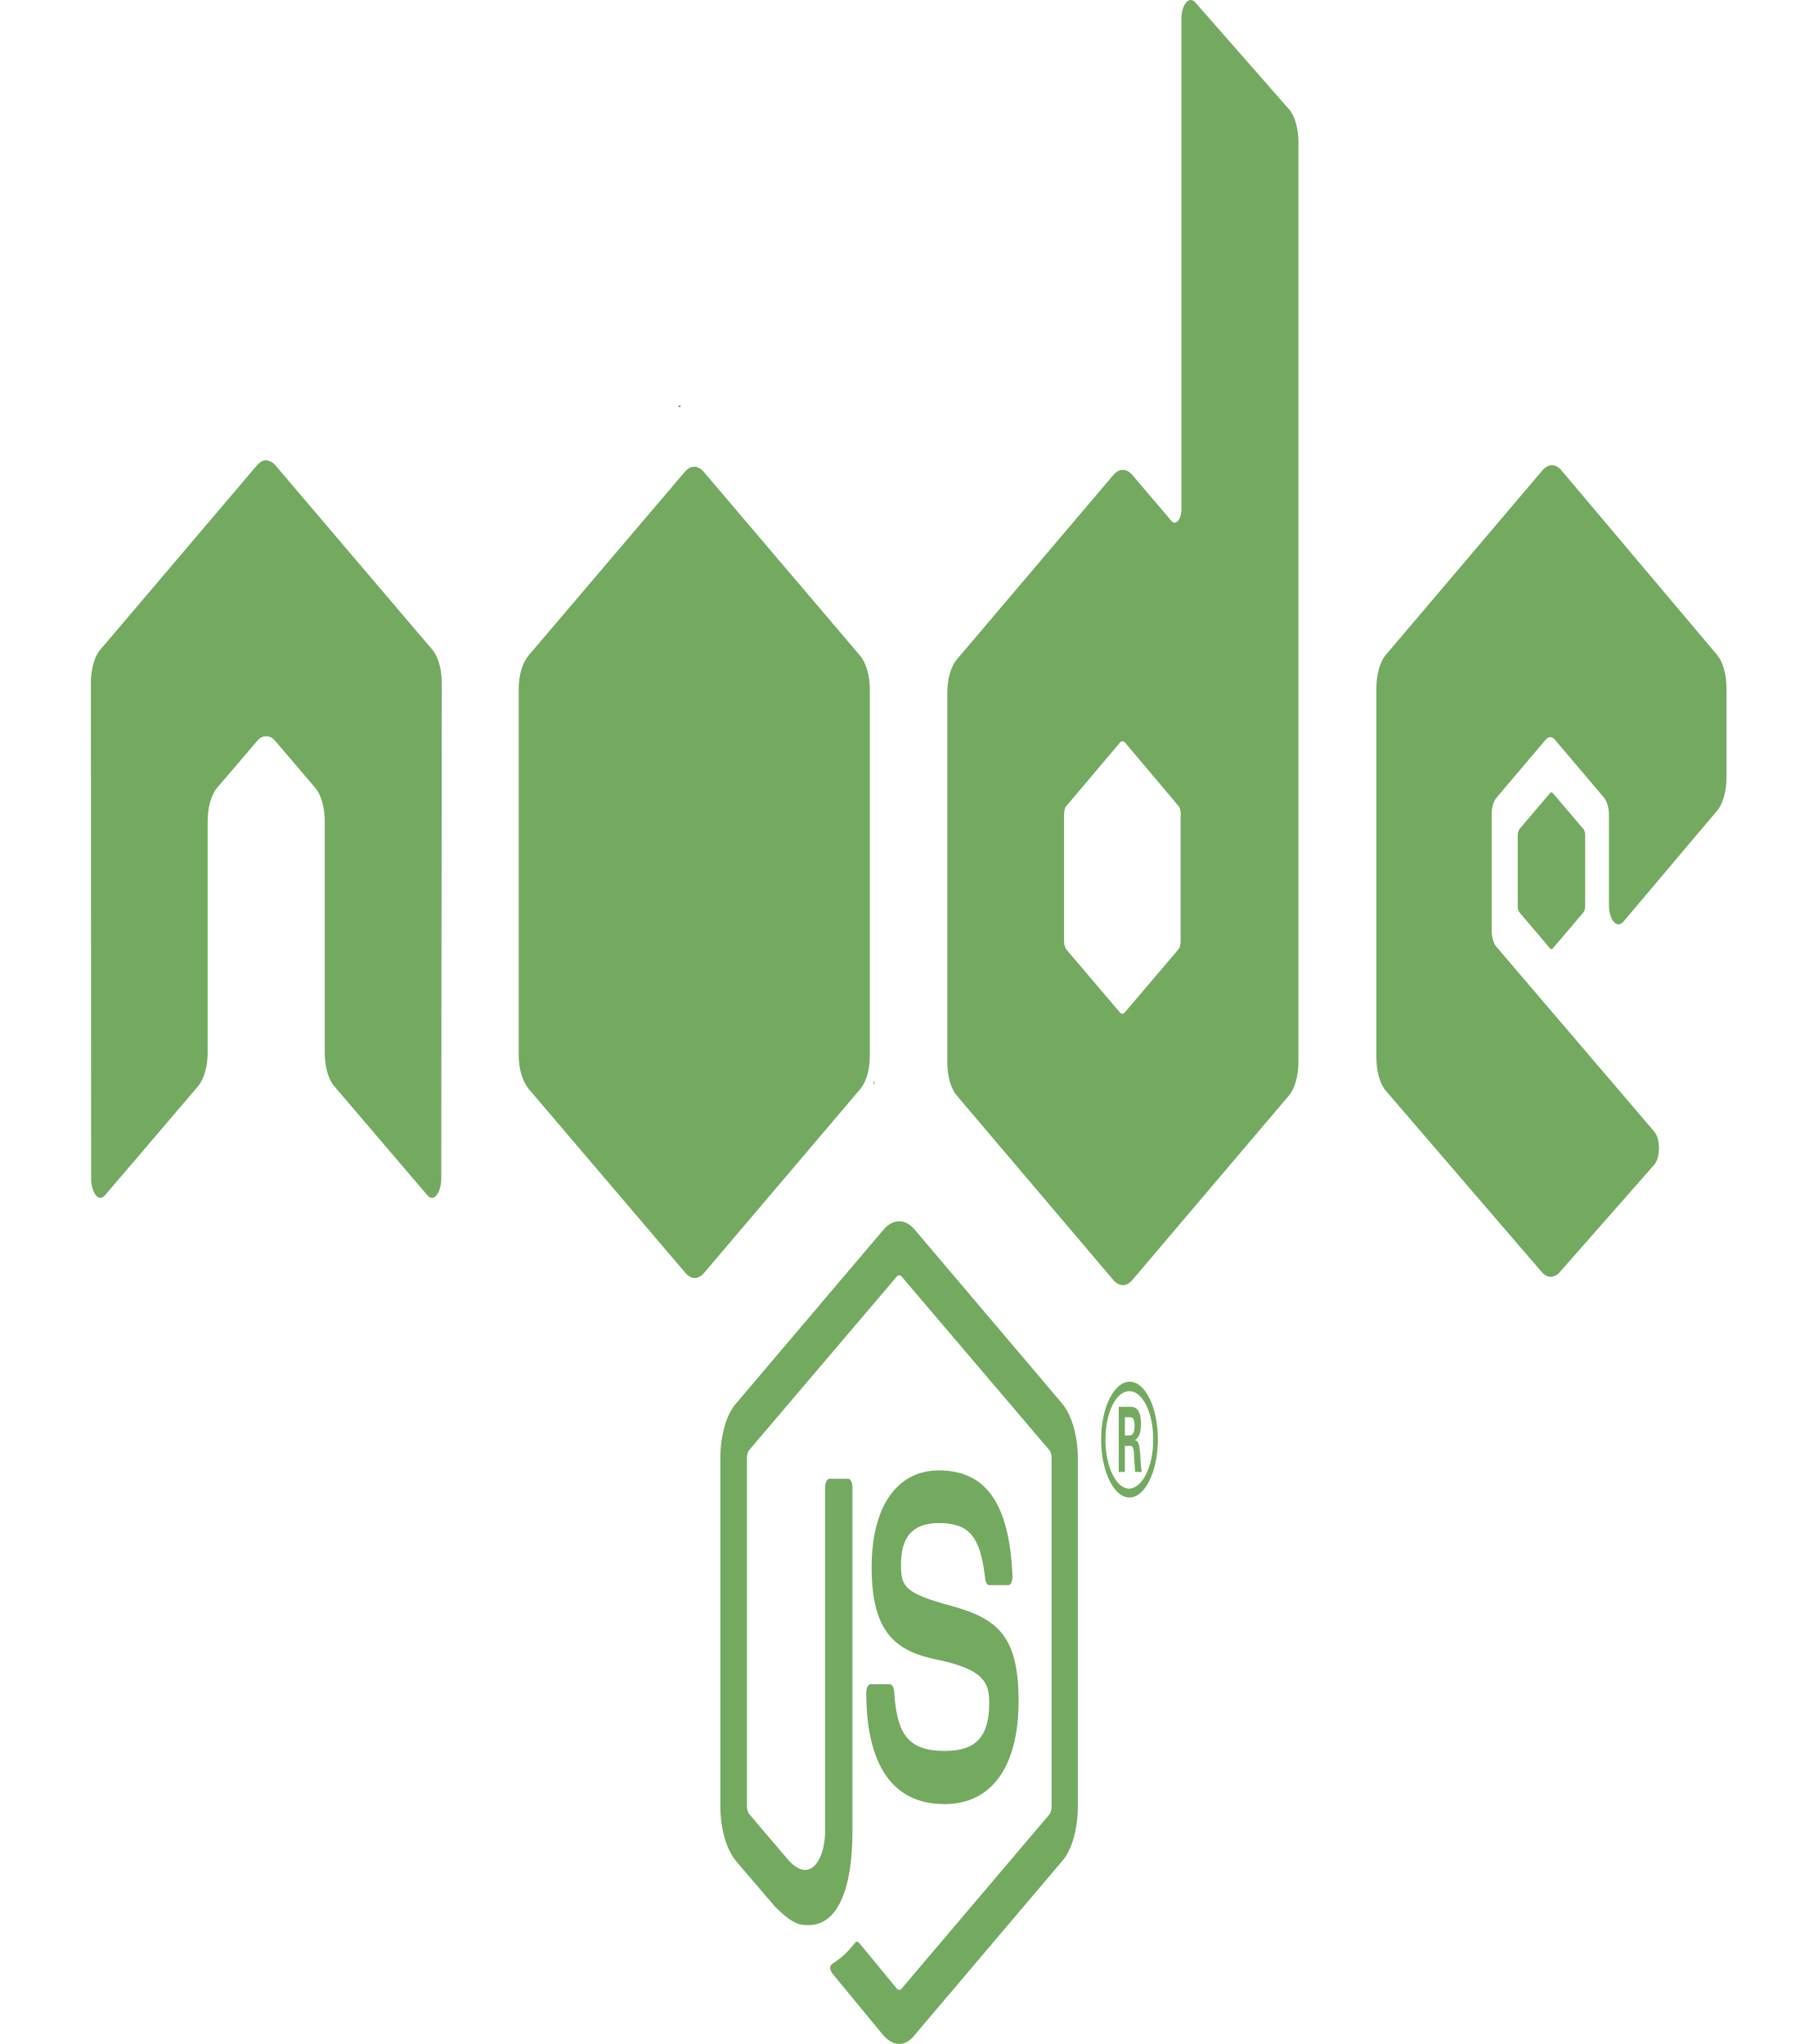
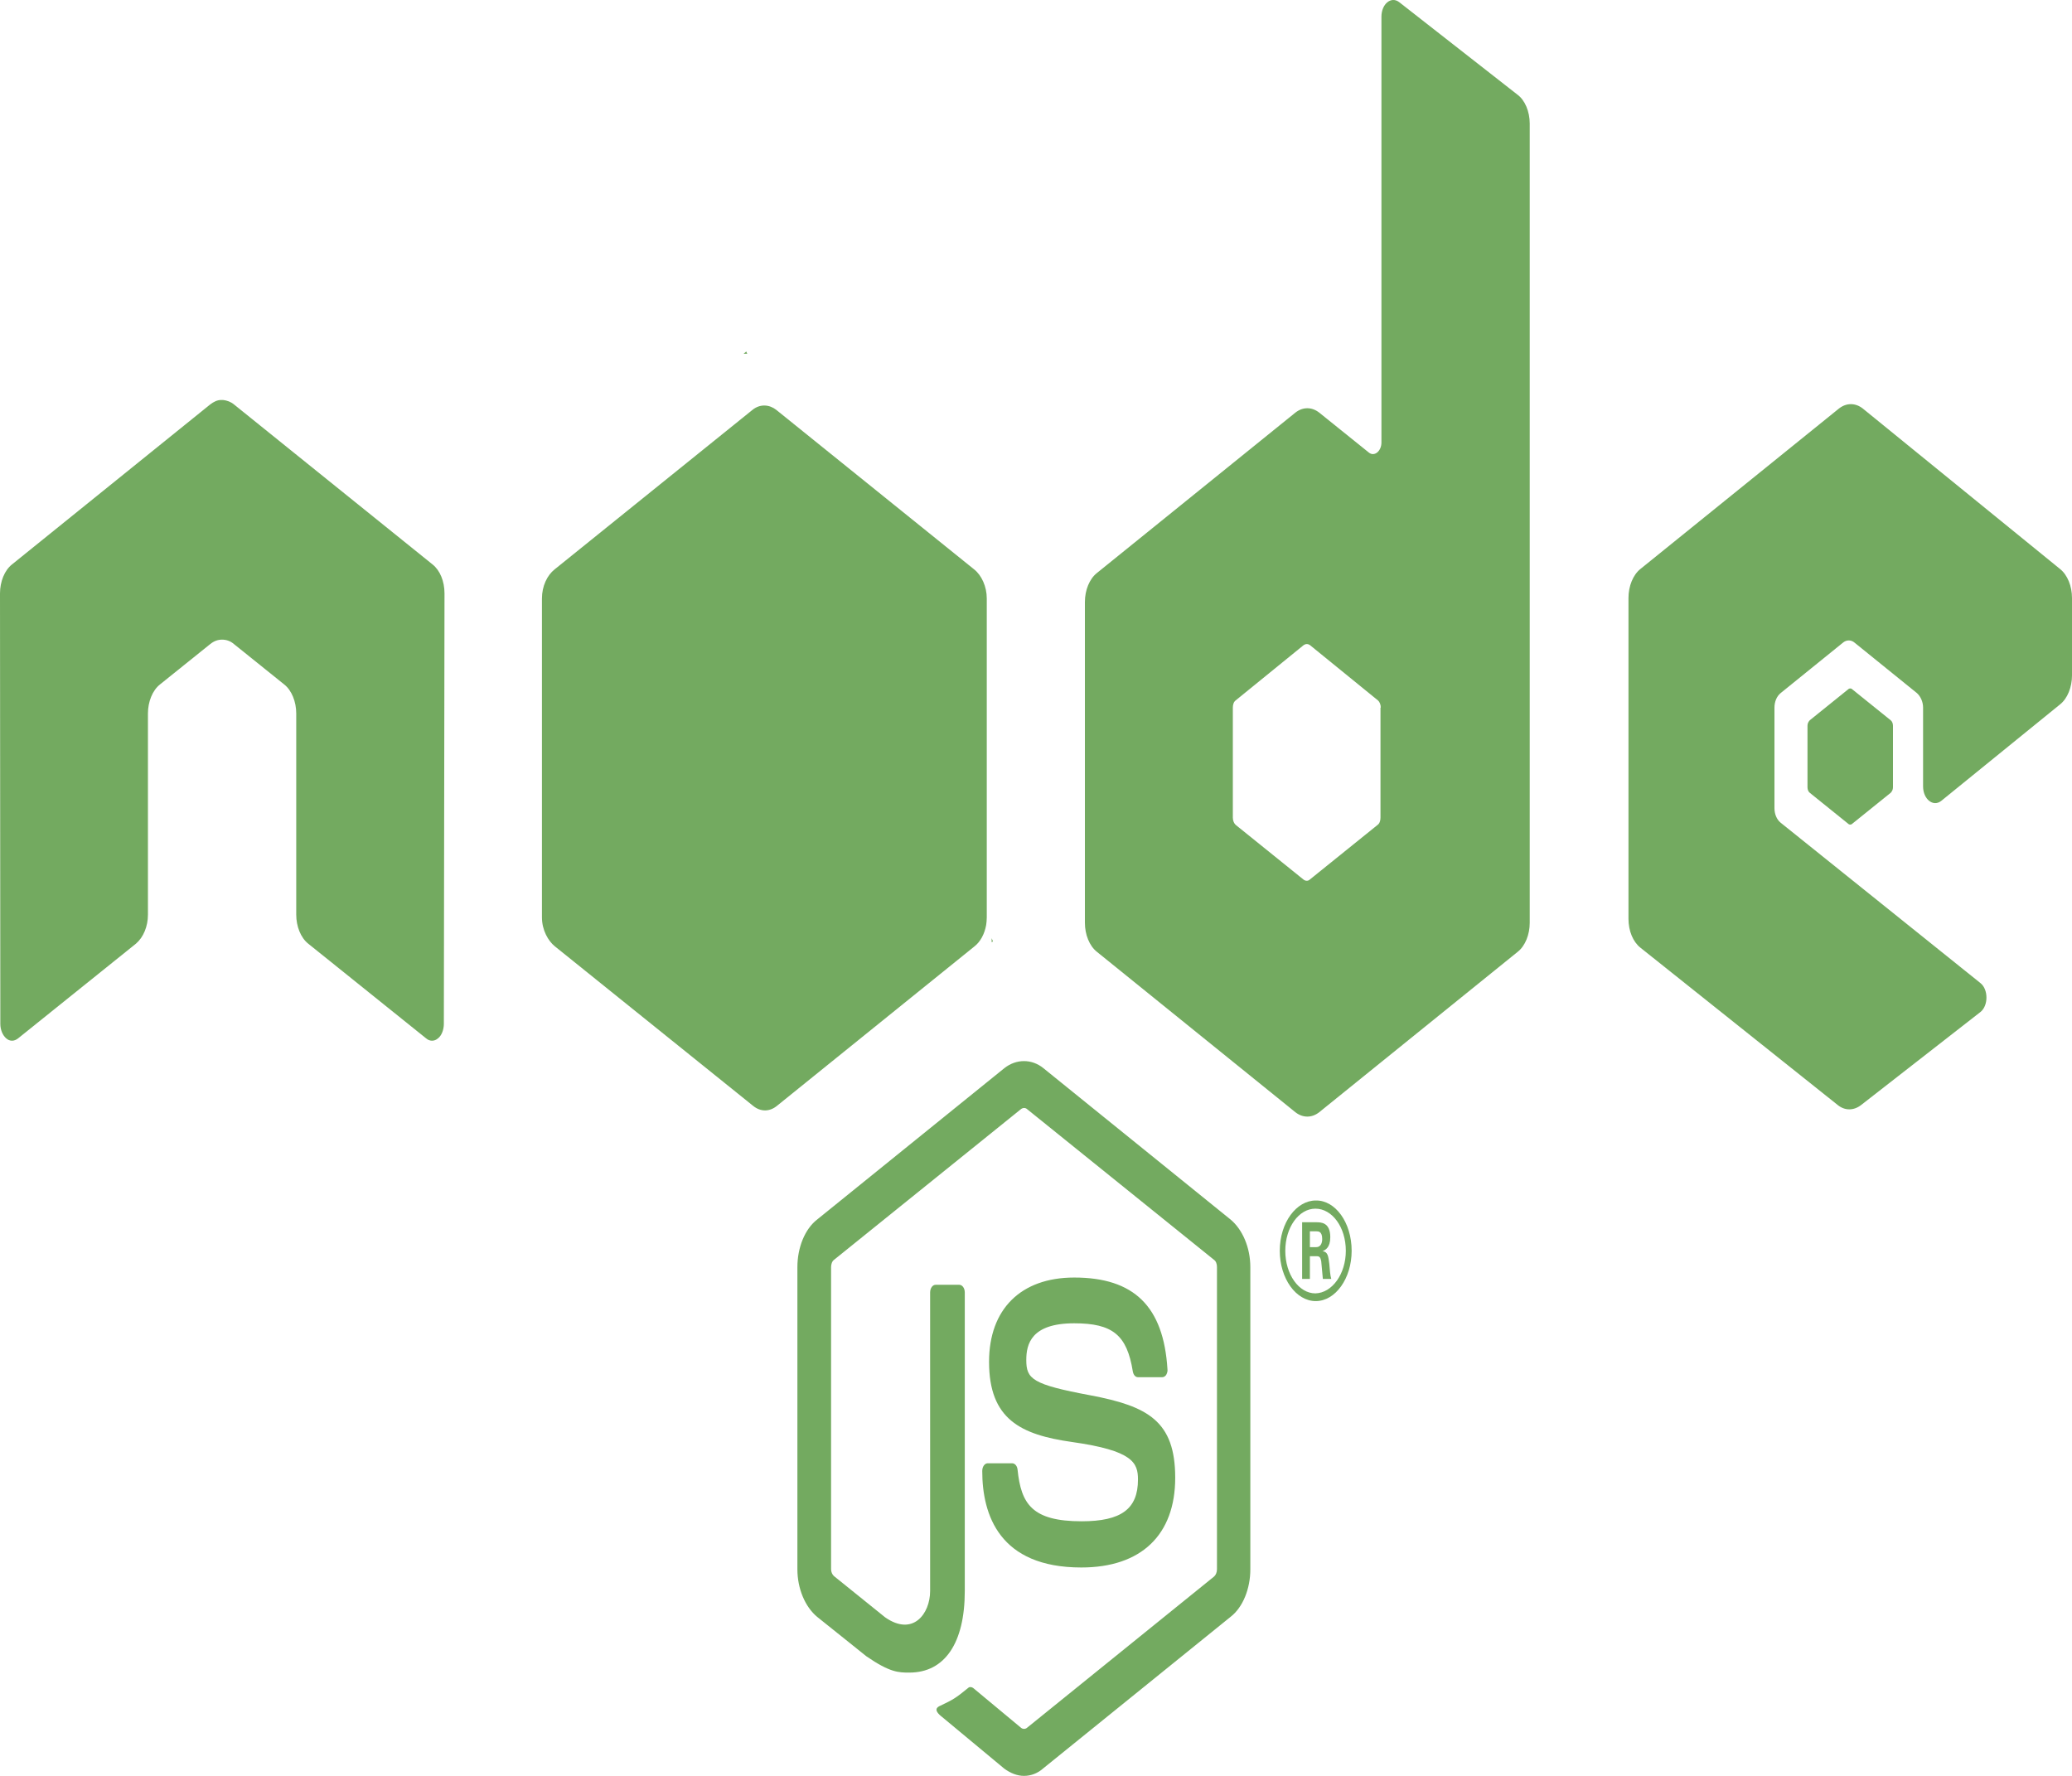
- <svg xmlns="http://www.w3.org/2000/svg" width="40" height="45" viewBox="0 0 40 50" fill="none">
-   <path d="M19.769 50C19.637 50 19.506 49.923 19.387 49.796L18.188 48.342C18.006 48.138 18.094 48.061 18.156 48.023C18.394 47.857 18.444 47.819 18.7 47.513C18.725 47.487 18.762 47.5 18.788 47.525L19.712 48.648C19.744 48.686 19.794 48.686 19.825 48.648L23.438 44.388C23.469 44.349 23.494 44.273 23.494 44.184V35.675C23.494 35.586 23.475 35.51 23.438 35.471L19.825 31.224C19.794 31.186 19.75 31.186 19.712 31.224L16.1 35.471C16.062 35.51 16.044 35.599 16.044 35.675V44.184C16.044 44.26 16.069 44.337 16.1 44.375L17.087 45.535C17.625 46.084 17.956 45.434 17.956 44.796V36.39C17.956 36.275 18 36.173 18.062 36.173H18.519C18.575 36.173 18.625 36.262 18.625 36.39V44.796C18.625 46.263 18.238 47.092 17.556 47.092C17.35 47.092 17.181 47.092 16.725 46.633L15.775 45.523C15.544 45.242 15.394 44.732 15.394 44.184V35.675C15.394 35.127 15.537 34.604 15.775 34.336L19.387 30.076C19.619 29.808 19.919 29.808 20.144 30.076L23.756 34.336C23.988 34.617 24.137 35.127 24.137 35.675V44.184C24.137 44.732 23.994 45.255 23.756 45.523L20.144 49.783C20.038 49.923 19.906 50 19.769 50V50ZM22.688 41.607C22.688 40.012 22.163 39.591 21.05 39.285C19.925 38.979 19.812 38.826 19.812 38.29C19.812 37.844 19.906 37.257 20.738 37.257C21.481 37.257 21.756 37.589 21.869 38.609C21.881 38.711 21.919 38.775 21.969 38.775H22.438C22.469 38.775 22.494 38.75 22.512 38.711C22.531 38.66 22.544 38.609 22.538 38.545C22.462 36.785 21.894 35.969 20.738 35.969C19.706 35.969 19.094 36.862 19.094 38.341C19.094 39.961 19.706 40.395 20.694 40.599C21.875 40.842 21.969 41.186 21.969 41.658C21.969 42.487 21.644 42.831 20.881 42.831C19.925 42.831 19.712 42.347 19.644 41.377C19.637 41.275 19.594 41.199 19.538 41.199H19.069C19.012 41.199 18.962 41.288 18.962 41.416C18.962 42.653 19.294 44.132 20.875 44.132C22.031 44.132 22.688 43.214 22.688 41.607V41.607ZM26.094 35.216C26.094 35.994 25.781 36.632 25.4 36.632C25.019 36.632 24.706 35.994 24.706 35.216C24.706 34.413 25.031 33.8 25.4 33.8C25.775 33.788 26.094 34.413 26.094 35.216ZM25.981 35.216C25.981 34.553 25.719 34.03 25.394 34.03C25.075 34.03 24.812 34.553 24.812 35.216C24.812 35.88 25.075 36.415 25.394 36.415C25.719 36.403 25.981 35.867 25.981 35.216ZM25.7 36.007H25.538C25.531 35.931 25.506 35.522 25.506 35.51C25.494 35.42 25.481 35.369 25.425 35.369H25.288V36.007H25.137V34.413H25.406C25.5 34.413 25.681 34.413 25.681 34.834C25.681 35.127 25.587 35.191 25.531 35.229C25.637 35.242 25.644 35.382 25.663 35.586C25.669 35.714 25.681 35.931 25.7 36.007V36.007ZM25.525 34.885C25.525 34.668 25.45 34.668 25.413 34.668H25.288V35.114H25.406C25.506 35.114 25.525 34.974 25.525 34.885V34.885ZM8.581 16.708C8.581 16.363 8.494 16.057 8.35 15.892L4.519 11.389C4.456 11.312 4.381 11.274 4.306 11.261H4.269C4.194 11.261 4.125 11.312 4.056 11.389L0.231 15.892C0.087 16.057 0 16.376 0 16.708L0.006 28.826C0.006 28.992 0.05 29.145 0.119 29.234C0.188 29.323 0.275 29.323 0.35 29.234L2.625 26.568C2.769 26.389 2.856 26.083 2.856 25.752V20.088C2.856 19.756 2.944 19.438 3.087 19.272L4.056 18.137C4.131 18.047 4.206 18.009 4.287 18.009C4.369 18.009 4.45 18.047 4.519 18.137L5.487 19.272C5.631 19.438 5.719 19.756 5.719 20.088V25.752C5.719 26.083 5.806 26.402 5.95 26.568L8.225 29.234C8.294 29.323 8.387 29.323 8.456 29.234C8.525 29.157 8.569 28.992 8.569 28.826L8.581 16.708ZM29.531 3.48V25.981C29.531 26.313 29.444 26.632 29.3 26.798L25.469 31.313C25.325 31.479 25.15 31.479 25.006 31.313L21.175 26.798C21.031 26.632 20.944 26.313 20.944 25.981V16.95C20.944 16.619 21.031 16.3 21.175 16.134L25.006 11.618C25.15 11.453 25.325 11.453 25.469 11.618L26.425 12.741C26.531 12.868 26.669 12.703 26.669 12.46V0.47C26.669 0.113 26.856 -0.117 27.012 0.062L29.294 2.664C29.438 2.817 29.531 3.136 29.531 3.48V3.48ZM26.656 19.922C26.656 19.833 26.631 19.756 26.6 19.718L25.288 18.162C25.25 18.124 25.206 18.124 25.169 18.162L23.856 19.718C23.819 19.756 23.8 19.833 23.8 19.922V23.022C23.8 23.111 23.825 23.188 23.856 23.226L25.169 24.77C25.206 24.808 25.25 24.808 25.281 24.77L26.594 23.226C26.631 23.188 26.65 23.111 26.65 23.022V19.922H26.656ZM39.769 19.833C39.913 19.667 40 19.348 40 19.017V16.835C40 16.504 39.913 16.185 39.769 16.019L35.962 11.504C35.819 11.338 35.644 11.338 35.5 11.504L31.669 16.019C31.525 16.185 31.438 16.504 31.438 16.835V25.866C31.438 26.211 31.525 26.517 31.669 26.683L35.475 31.109C35.612 31.275 35.788 31.275 35.931 31.109L38.231 28.494C38.388 28.316 38.388 27.856 38.231 27.678L34.375 23.162C34.3 23.073 34.256 22.92 34.256 22.754V19.922C34.256 19.756 34.3 19.604 34.375 19.514L35.575 18.098C35.644 18.009 35.737 18.009 35.806 18.098L37.006 19.514C37.075 19.604 37.125 19.756 37.125 19.922V22.142C37.125 22.499 37.319 22.729 37.475 22.55L39.769 19.833V19.833ZM34.938 20.279C34.913 20.318 34.894 20.369 34.894 20.433V22.167C34.894 22.231 34.913 22.295 34.938 22.32L35.675 23.188C35.7 23.226 35.737 23.226 35.763 23.188L36.5 22.32C36.525 22.282 36.544 22.231 36.544 22.167V20.433C36.544 20.369 36.525 20.305 36.5 20.279L35.763 19.412C35.737 19.374 35.7 19.374 35.675 19.412L34.938 20.279ZM19.05 25.828V16.848C19.05 16.517 18.95 16.198 18.806 16.032L14.988 11.542C14.856 11.389 14.675 11.363 14.525 11.542L10.706 16.032C10.562 16.198 10.463 16.504 10.463 16.848V25.828C10.463 26.185 10.581 26.491 10.713 26.645L14.537 31.134C14.688 31.313 14.863 31.3 15 31.134L18.812 26.645C18.925 26.517 19.006 26.3 19.038 26.045C19.044 25.981 19.05 25.905 19.05 25.828ZM14.406 9.896L14.356 9.96H14.425L14.406 9.896V9.896ZM19.169 26.504L19.144 26.415V26.53L19.169 26.504Z" fill="#73AA60" />
+ <svg xmlns="http://www.w3.org/2000/svg" width="70" height="60" viewBox="0 0 70 60" fill="none">
+   <path d="M34.595 60C34.366 60 34.136 59.908 33.928 59.755L31.828 58.01C31.511 57.765 31.664 57.673 31.773 57.627C32.189 57.428 32.277 57.383 32.725 57.015C32.769 56.985 32.834 57 32.878 57.031L34.497 58.377C34.552 58.423 34.639 58.423 34.694 58.377L41.016 53.265C41.07 53.219 41.114 53.127 41.114 53.02V42.811C41.114 42.703 41.081 42.612 41.016 42.566L34.694 37.469C34.639 37.423 34.562 37.423 34.497 37.469L28.175 42.566C28.109 42.612 28.077 42.719 28.077 42.811V53.02C28.077 53.112 28.12 53.204 28.175 53.25L29.903 54.643C30.844 55.301 31.423 54.52 31.423 53.755V43.668C31.423 43.53 31.5 43.408 31.609 43.408H32.408C32.506 43.408 32.594 43.515 32.594 43.668V53.755C32.594 55.515 31.916 56.51 30.723 56.51C30.363 56.51 30.067 56.51 29.269 55.959L27.606 54.627C27.202 54.291 26.939 53.678 26.939 53.02V42.811C26.939 42.152 27.191 41.525 27.606 41.203L33.928 36.091C34.333 35.77 34.858 35.77 35.252 36.091L41.573 41.203C41.978 41.54 42.241 42.152 42.241 42.811V53.02C42.241 53.678 41.989 54.306 41.573 54.627L35.252 59.74C35.066 59.908 34.836 60 34.595 60V60ZM39.703 49.928C39.703 48.015 38.784 47.51 36.837 47.142C34.869 46.775 34.672 46.591 34.672 45.949C34.672 45.413 34.836 44.709 36.291 44.709C37.592 44.709 38.073 45.107 38.27 46.331C38.292 46.454 38.358 46.53 38.445 46.53H39.266C39.32 46.53 39.364 46.499 39.397 46.454C39.43 46.392 39.452 46.331 39.441 46.255C39.309 44.142 38.314 43.163 36.291 43.163C34.486 43.163 33.414 44.234 33.414 46.01C33.414 47.954 34.486 48.474 36.214 48.719C38.281 49.01 38.445 49.423 38.445 49.989C38.445 50.984 37.877 51.398 36.542 51.398C34.869 51.398 34.497 50.816 34.377 49.653C34.366 49.53 34.289 49.438 34.191 49.438H33.37C33.272 49.438 33.184 49.545 33.184 49.699C33.184 51.183 33.764 52.959 36.531 52.959C38.555 52.959 39.703 51.857 39.703 49.928V49.928ZM45.664 42.26C45.664 43.193 45.117 43.959 44.45 43.959C43.783 43.959 43.236 43.193 43.236 42.26C43.236 41.295 43.805 40.56 44.45 40.56C45.106 40.545 45.664 41.295 45.664 42.26ZM45.467 42.26C45.467 41.464 45.008 40.836 44.439 40.836C43.881 40.836 43.422 41.464 43.422 42.26C43.422 43.056 43.881 43.698 44.439 43.698C45.008 43.683 45.467 43.04 45.467 42.26ZM44.975 43.209H44.691C44.68 43.117 44.636 42.627 44.636 42.612C44.614 42.505 44.592 42.443 44.494 42.443H44.253V43.209H43.991V41.295H44.461C44.625 41.295 44.942 41.295 44.942 41.8C44.942 42.152 44.778 42.229 44.68 42.275C44.866 42.29 44.877 42.459 44.909 42.703C44.92 42.856 44.942 43.117 44.975 43.209V43.209ZM44.669 41.862C44.669 41.601 44.538 41.601 44.472 41.601H44.253V42.137H44.461C44.636 42.137 44.669 41.969 44.669 41.862V41.862ZM15.017 20.049C15.017 19.636 14.864 19.269 14.613 19.07L7.908 13.667C7.798 13.575 7.667 13.529 7.536 13.514H7.47C7.339 13.514 7.219 13.575 7.098 13.667L0.405 19.07C0.153 19.269 0 19.652 0 20.049L0.011 34.591C0.011 34.79 0.087 34.974 0.208 35.081C0.328 35.188 0.481 35.188 0.613 35.081L4.594 31.882C4.845 31.667 4.998 31.3 4.998 30.902V24.106C4.998 23.708 5.152 23.325 5.403 23.126L7.098 21.764C7.23 21.657 7.361 21.611 7.503 21.611C7.645 21.611 7.787 21.657 7.908 21.764L9.603 23.126C9.855 23.325 10.008 23.708 10.008 24.106V30.902C10.008 31.3 10.161 31.683 10.412 31.882L14.394 35.081C14.514 35.188 14.678 35.188 14.798 35.081C14.919 34.989 14.995 34.79 14.995 34.591L15.017 20.049ZM51.68 4.176V31.177C51.68 31.576 51.527 31.958 51.275 32.157L44.57 37.576C44.319 37.775 44.013 37.775 43.761 37.576L37.056 32.157C36.805 31.958 36.652 31.576 36.652 31.177V20.34C36.652 19.942 36.805 19.56 37.056 19.361L43.761 13.942C44.013 13.743 44.319 13.743 44.57 13.942L46.244 15.289C46.43 15.442 46.67 15.243 46.67 14.952V0.564C46.67 0.136 46.998 -0.14 47.272 0.074L51.264 3.197C51.516 3.381 51.68 3.763 51.68 4.176V4.176ZM46.648 23.907C46.648 23.8 46.605 23.708 46.55 23.662L44.253 21.794C44.188 21.749 44.111 21.749 44.045 21.794L41.748 23.662C41.683 23.708 41.65 23.8 41.65 23.907V27.626C41.65 27.733 41.694 27.825 41.748 27.871L44.045 29.723C44.111 29.769 44.188 29.769 44.242 29.723L46.539 27.871C46.605 27.825 46.638 27.733 46.638 27.626V23.907H46.648ZM69.595 23.8C69.847 23.601 70 23.218 70 22.82V20.203C70 19.805 69.847 19.422 69.595 19.223L62.934 13.804C62.683 13.605 62.377 13.605 62.125 13.804L55.42 19.223C55.169 19.422 55.016 19.805 55.016 20.203V31.04C55.016 31.453 55.169 31.82 55.42 32.019L62.081 37.331C62.322 37.53 62.628 37.53 62.88 37.331L66.905 34.193C67.178 33.979 67.178 33.428 66.905 33.213L60.156 27.795C60.025 27.688 59.948 27.504 59.948 27.305V23.907C59.948 23.708 60.025 23.524 60.156 23.417L62.256 21.718C62.377 21.611 62.541 21.611 62.661 21.718L64.761 23.417C64.881 23.524 64.969 23.708 64.969 23.907V26.57C64.969 26.999 65.308 27.274 65.581 27.06L69.595 23.8V23.8ZM61.141 24.335C61.097 24.381 61.064 24.443 61.064 24.519V26.601C61.064 26.677 61.097 26.754 61.141 26.785L62.431 27.825C62.475 27.871 62.541 27.871 62.584 27.825L63.875 26.785C63.919 26.739 63.952 26.677 63.952 26.601V24.519C63.952 24.443 63.919 24.366 63.875 24.335L62.584 23.295C62.541 23.249 62.475 23.249 62.431 23.295L61.141 24.335ZM33.337 30.994V20.218C33.337 19.82 33.163 19.437 32.911 19.238L26.228 13.85C25.998 13.667 25.681 13.636 25.419 13.85L18.736 19.238C18.484 19.437 18.309 19.805 18.309 20.218V30.994C18.309 31.422 18.517 31.79 18.747 31.974L25.441 37.361C25.703 37.576 26.009 37.56 26.25 37.361L32.922 31.974C33.119 31.82 33.261 31.56 33.316 31.254C33.327 31.177 33.337 31.086 33.337 30.994ZM25.211 11.876L25.123 11.952H25.244L25.211 11.876V11.876ZM33.545 31.805L33.502 31.698V31.836L33.545 31.805Z" fill="#73AA60" />
</svg>
